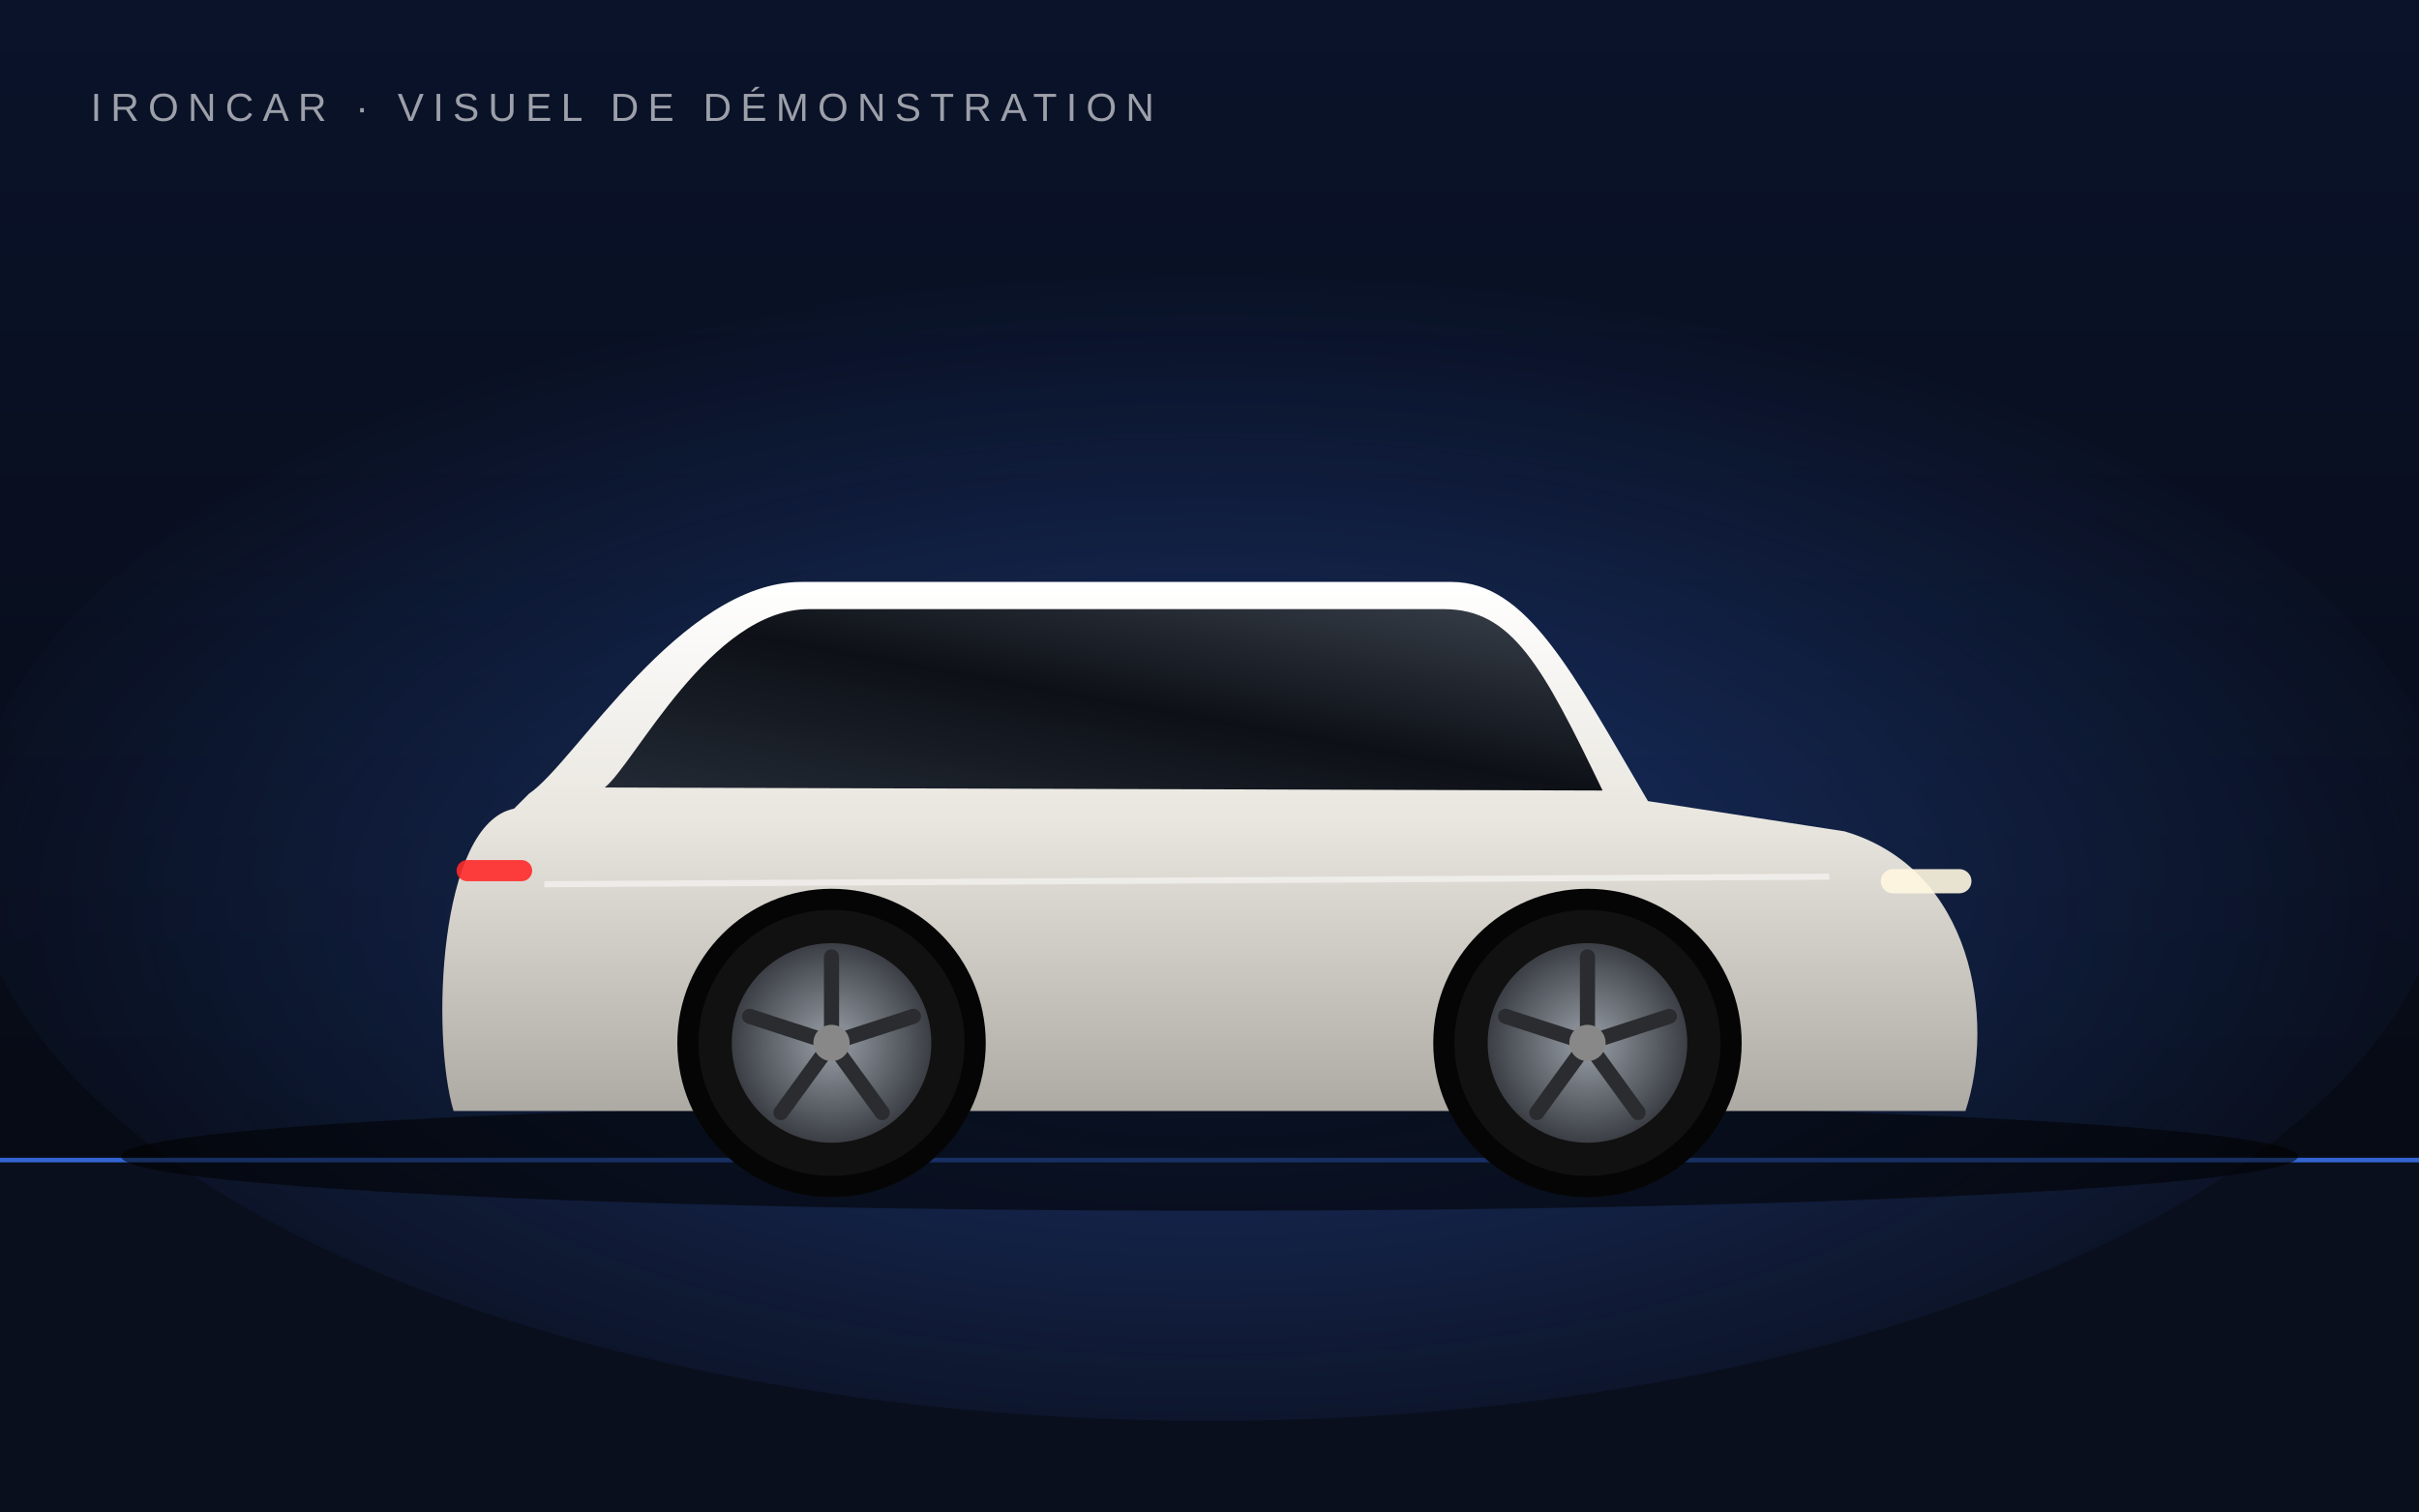
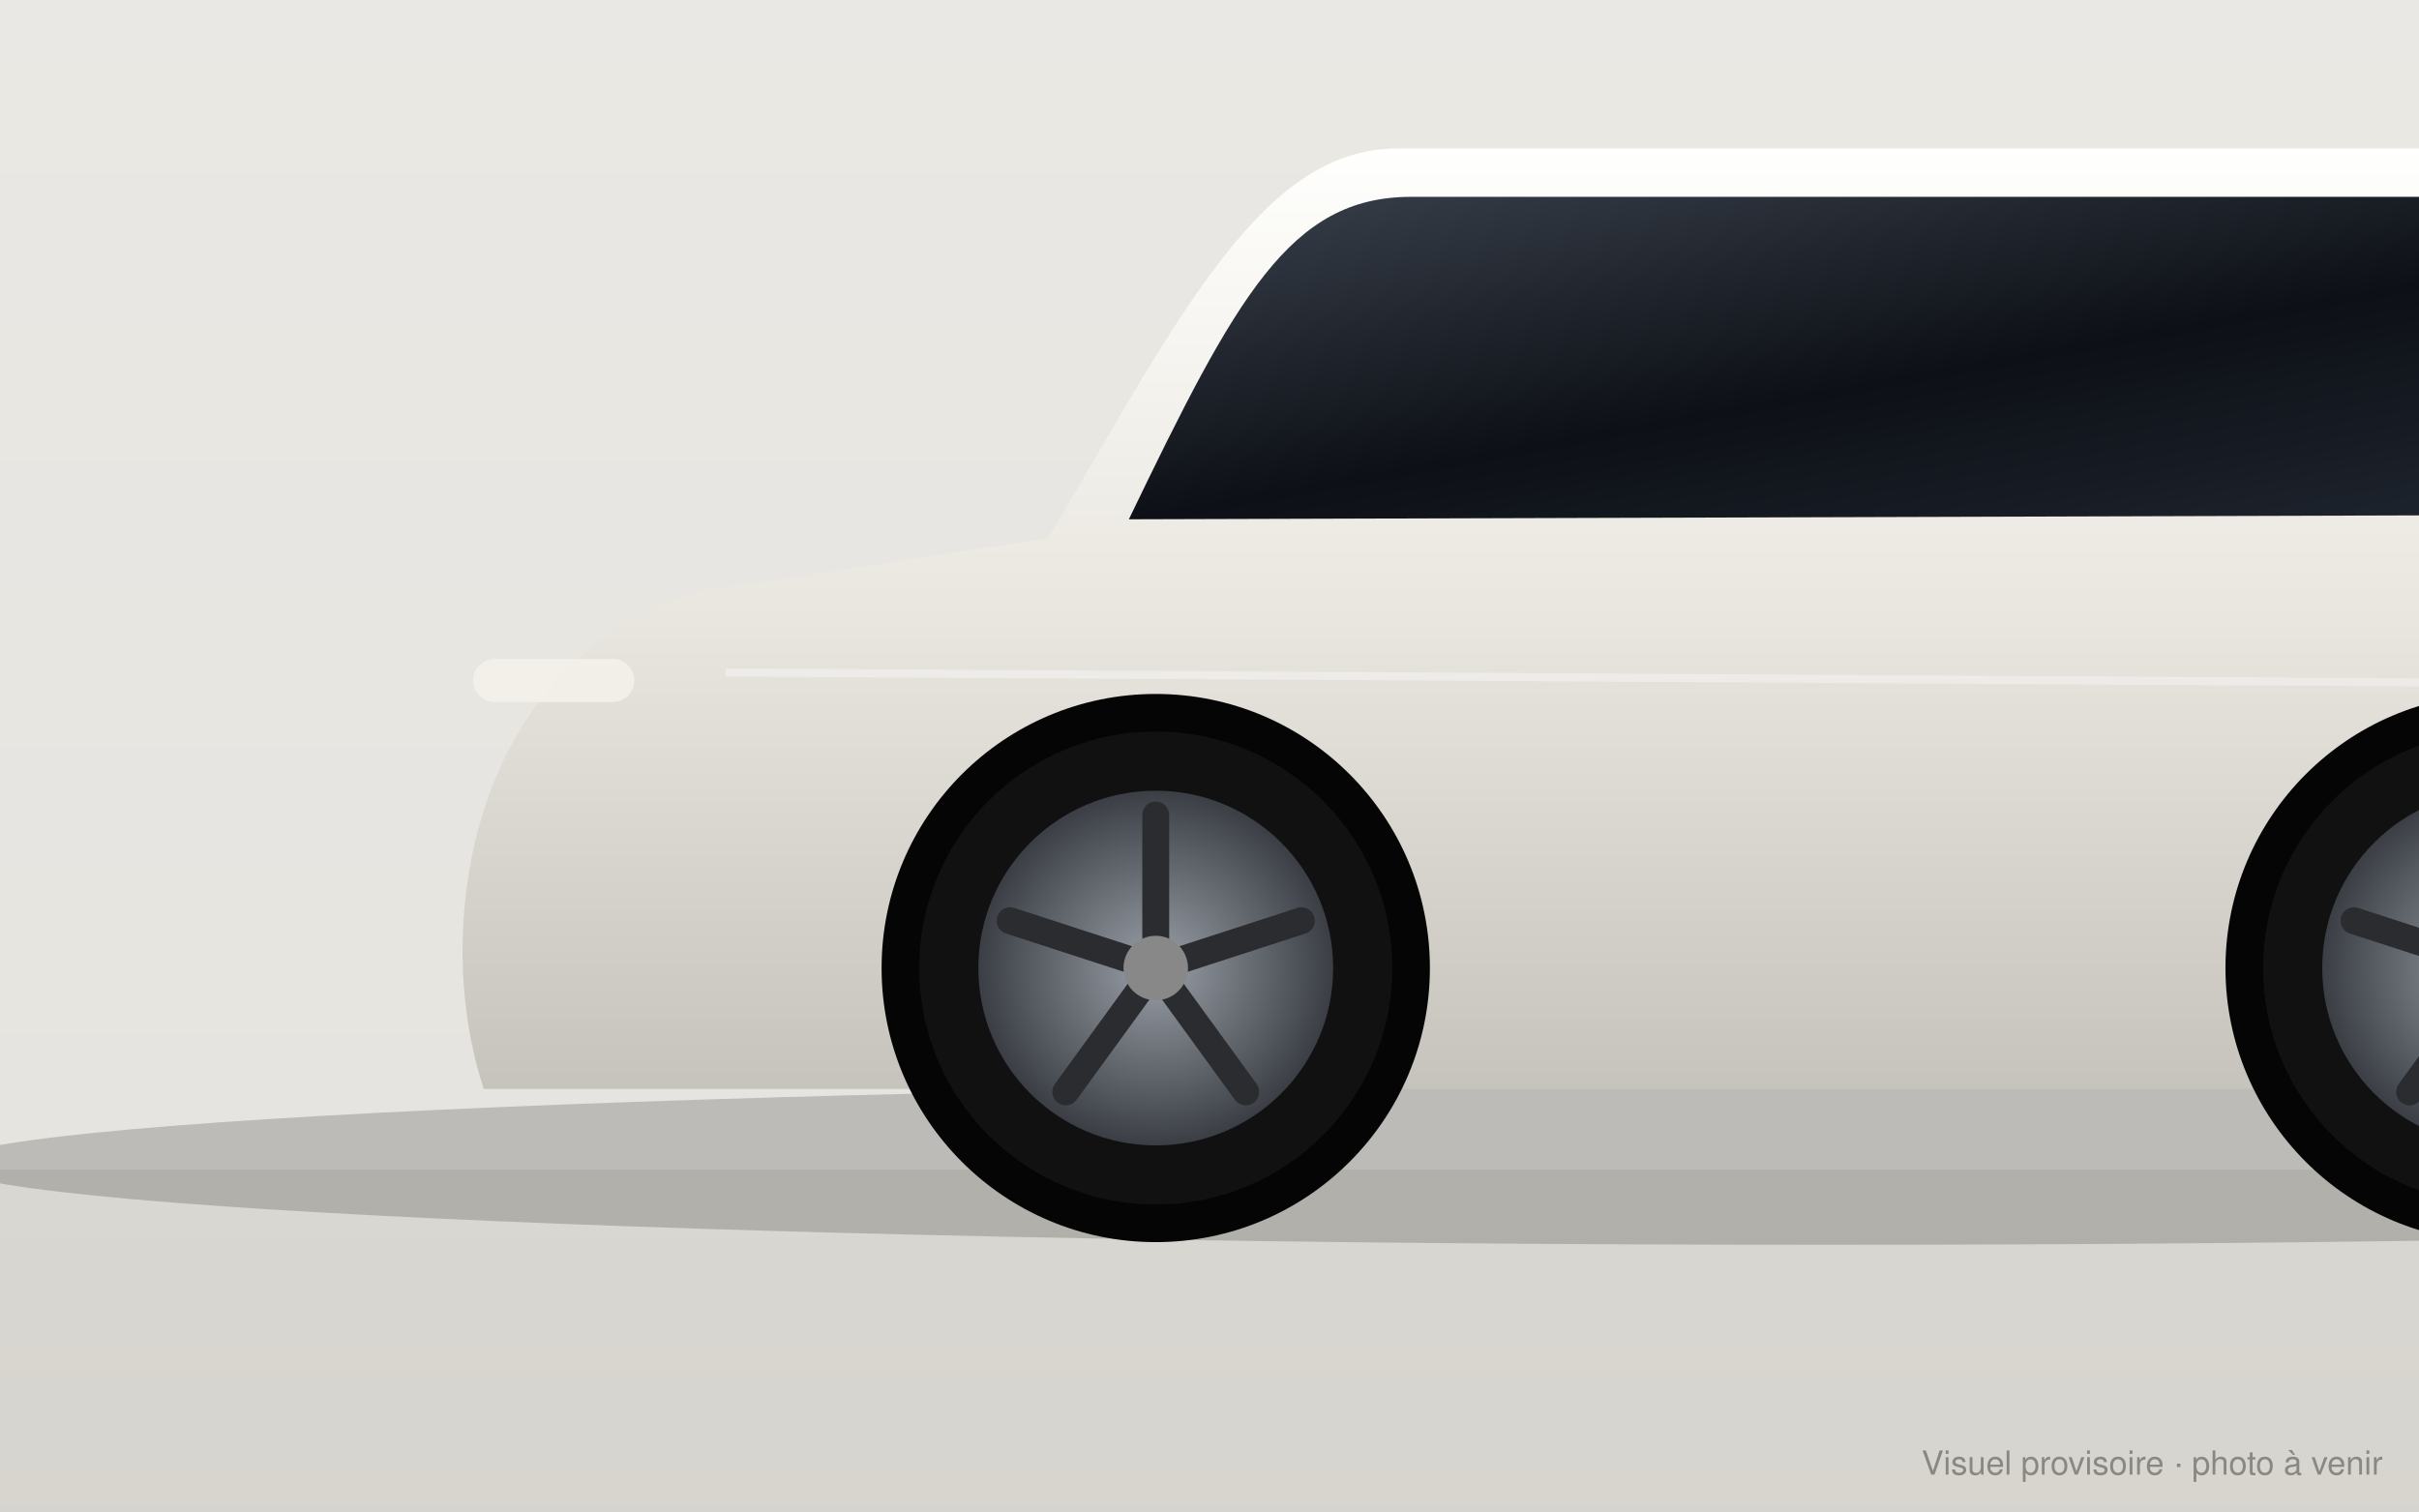
- <svg xmlns="http://www.w3.org/2000/svg" viewBox="0 0 1600 1000" width="1600" height="1000">
+ <svg xmlns="http://www.w3.org/2000/svg" viewBox="120 330 900 562" width="1600" height="1000">
  <defs>
-     <linearGradient id="bg" x1="0" y1="0" x2="0" y2="1">
-       <stop offset="0" stop-color="#0b1530" />
-       <stop offset="1" stop-color="#050608" />
+     <linearGradient id="wall" x1="0" y1="0" x2="0" y2="1">
+       <stop offset="0" stop-color="#eeede9" />
+       <stop offset="1" stop-color="#e2e0db" />
    </linearGradient>
-     <radialGradient id="spot" cx=".5" cy=".55" r=".55">
-       <stop offset="0" stop-color="#3d7bff" stop-opacity=".35" />
-       <stop offset="1" stop-color="#3d7bff" stop-opacity="0" />
-     </radialGradient>
+     <linearGradient id="floor" x1="0" y1="0" x2="0" y2="1">
+       <stop offset="0" stop-color="#d9d7d1" />
+       <stop offset="1" stop-color="#cfcdc6" />
+     </linearGradient>
  </defs>
-   <rect x="-200" y="-200" width="2000" height="1400" fill="url(#bg)" />
-   <rect x="-200" y="765" width="2000" height="500" fill="#0a0f1e" />
-   <ellipse cx="800" cy="560" rx="820" ry="380" fill="url(#spot)" />
-   <rect x="-200" y="766" width="2000" height="3" fill="#3d7bff" opacity=".8" />
-   <g transform="translate(1600 0) scale(-1 1)">
+   <rect x="-200" y="-200" width="2000" height="1400" fill="url(#wall)" />
+   <rect x="-200" y="765" width="2000" height="500" fill="url(#floor)" />
+   <g>
    <defs>
      <linearGradient id="paint" x1="0" y1="0" x2="0" y2="1">
-         <stop offset="0" stop-color="#ffffff" />
-         <stop offset=".45" stop-color="#e9e6df" />
-         <stop offset="1" stop-color="#adaaa3" />
+         <stop offset="0" stop-color="#fffffd" />
+         <stop offset=".5" stop-color="#e9e6df" />
+         <stop offset="1" stop-color="#c6c3bc" />
      </linearGradient>
      <linearGradient id="glass" x1="0" y1="0" x2="1" y2="1">
        <stop offset="0" stop-color="#3a414c" />
        <stop offset=".5" stop-color="#0d1016" />
        <stop offset="1" stop-color="#232a35" />
      </linearGradient>
      <radialGradient id="rim">
        <stop offset="0" stop-color="#9aa0a8" />
        <stop offset="1" stop-color="#3b3f45" />
      </radialGradient>
    </defs>
-     <ellipse cx="800" cy="765" rx="720" ry="36" fill="#000" opacity=".55" />
+     <ellipse cx="800" cy="763" rx="700" ry="30" fill="#000" opacity=".18" />
    <path d="M300,735 C280,675 295,575 380,550     L510,530 C560,445 590,385 640,385     L1070,385 C1150,385 1220,505 1250,525     L1260,535 C1310,545 1315,685 1300,735 Z" fill="url(#paint)" />
    <path d="M540,523 C580,440 600,403 645,403     L1065,403 C1130,403 1180,505 1200,521 Z" fill="url(#glass)" />
-     <path d="M390,580 L1240,585" stroke="#ffffff" stroke-opacity=".5" stroke-width="4" />
-     <rect x="296" y="575" width="60" height="16" rx="8" fill="#fff7e0" opacity=".9" />
-     <rect x="1248" y="569" width="50" height="14" rx="7" fill="#ff2a2a" opacity=".9" />
+     <path d="M390,580 L1240,585" stroke="#ffffff" stroke-opacity=".35" stroke-width="3" />
+     <rect x="296" y="575" width="60" height="16" rx="8" fill="#f4f1ea" opacity=".9" />
+     <rect x="1248" y="569" width="50" height="14" rx="7" fill="#9c1c1c" opacity=".85" />
    <circle cx="550" cy="690" r="102" fill="#050505" />
    <circle cx="550" cy="690" r="88" fill="#111" />
    <circle cx="550" cy="690" r="66" fill="url(#rim)" />
    <rect x="545" y="628" width="10" height="58" rx="5" fill="#2a2c30" transform="rotate(0 550 690)" />
    <rect x="545" y="628" width="10" height="58" rx="5" fill="#2a2c30" transform="rotate(72 550 690)" />
    <rect x="545" y="628" width="10" height="58" rx="5" fill="#2a2c30" transform="rotate(144 550 690)" />
    <rect x="545" y="628" width="10" height="58" rx="5" fill="#2a2c30" transform="rotate(216 550 690)" />
    <rect x="545" y="628" width="10" height="58" rx="5" fill="#2a2c30" transform="rotate(288 550 690)" />
    <circle cx="550" cy="690" r="12" fill="#888" />
    <circle cx="1050" cy="690" r="102" fill="#050505" />
    <circle cx="1050" cy="690" r="88" fill="#111" />
    <circle cx="1050" cy="690" r="66" fill="url(#rim)" />
    <rect x="1045" y="628" width="10" height="58" rx="5" fill="#2a2c30" transform="rotate(0 1050 690)" />
    <rect x="1045" y="628" width="10" height="58" rx="5" fill="#2a2c30" transform="rotate(72 1050 690)" />
    <rect x="1045" y="628" width="10" height="58" rx="5" fill="#2a2c30" transform="rotate(144 1050 690)" />
    <rect x="1045" y="628" width="10" height="58" rx="5" fill="#2a2c30" transform="rotate(216 1050 690)" />
    <rect x="1045" y="628" width="10" height="58" rx="5" fill="#2a2c30" transform="rotate(288 1050 690)" />
    <circle cx="1050" cy="690" r="12" fill="#888" />
  </g>
-   <text x="60" y="80" font-family="Arial, sans-serif" font-size="26" letter-spacing="6" fill="#fff" opacity=".6">IRONCAR · VISUEL DE DÉMONSTRATION</text>
+   <text x="1006.5" y="878.512" text-anchor="end" font-family="Helvetica, Arial, sans-serif" font-size="12.375" fill="#8a8882">Visuel provisoire · photo à venir</text>
</svg>
